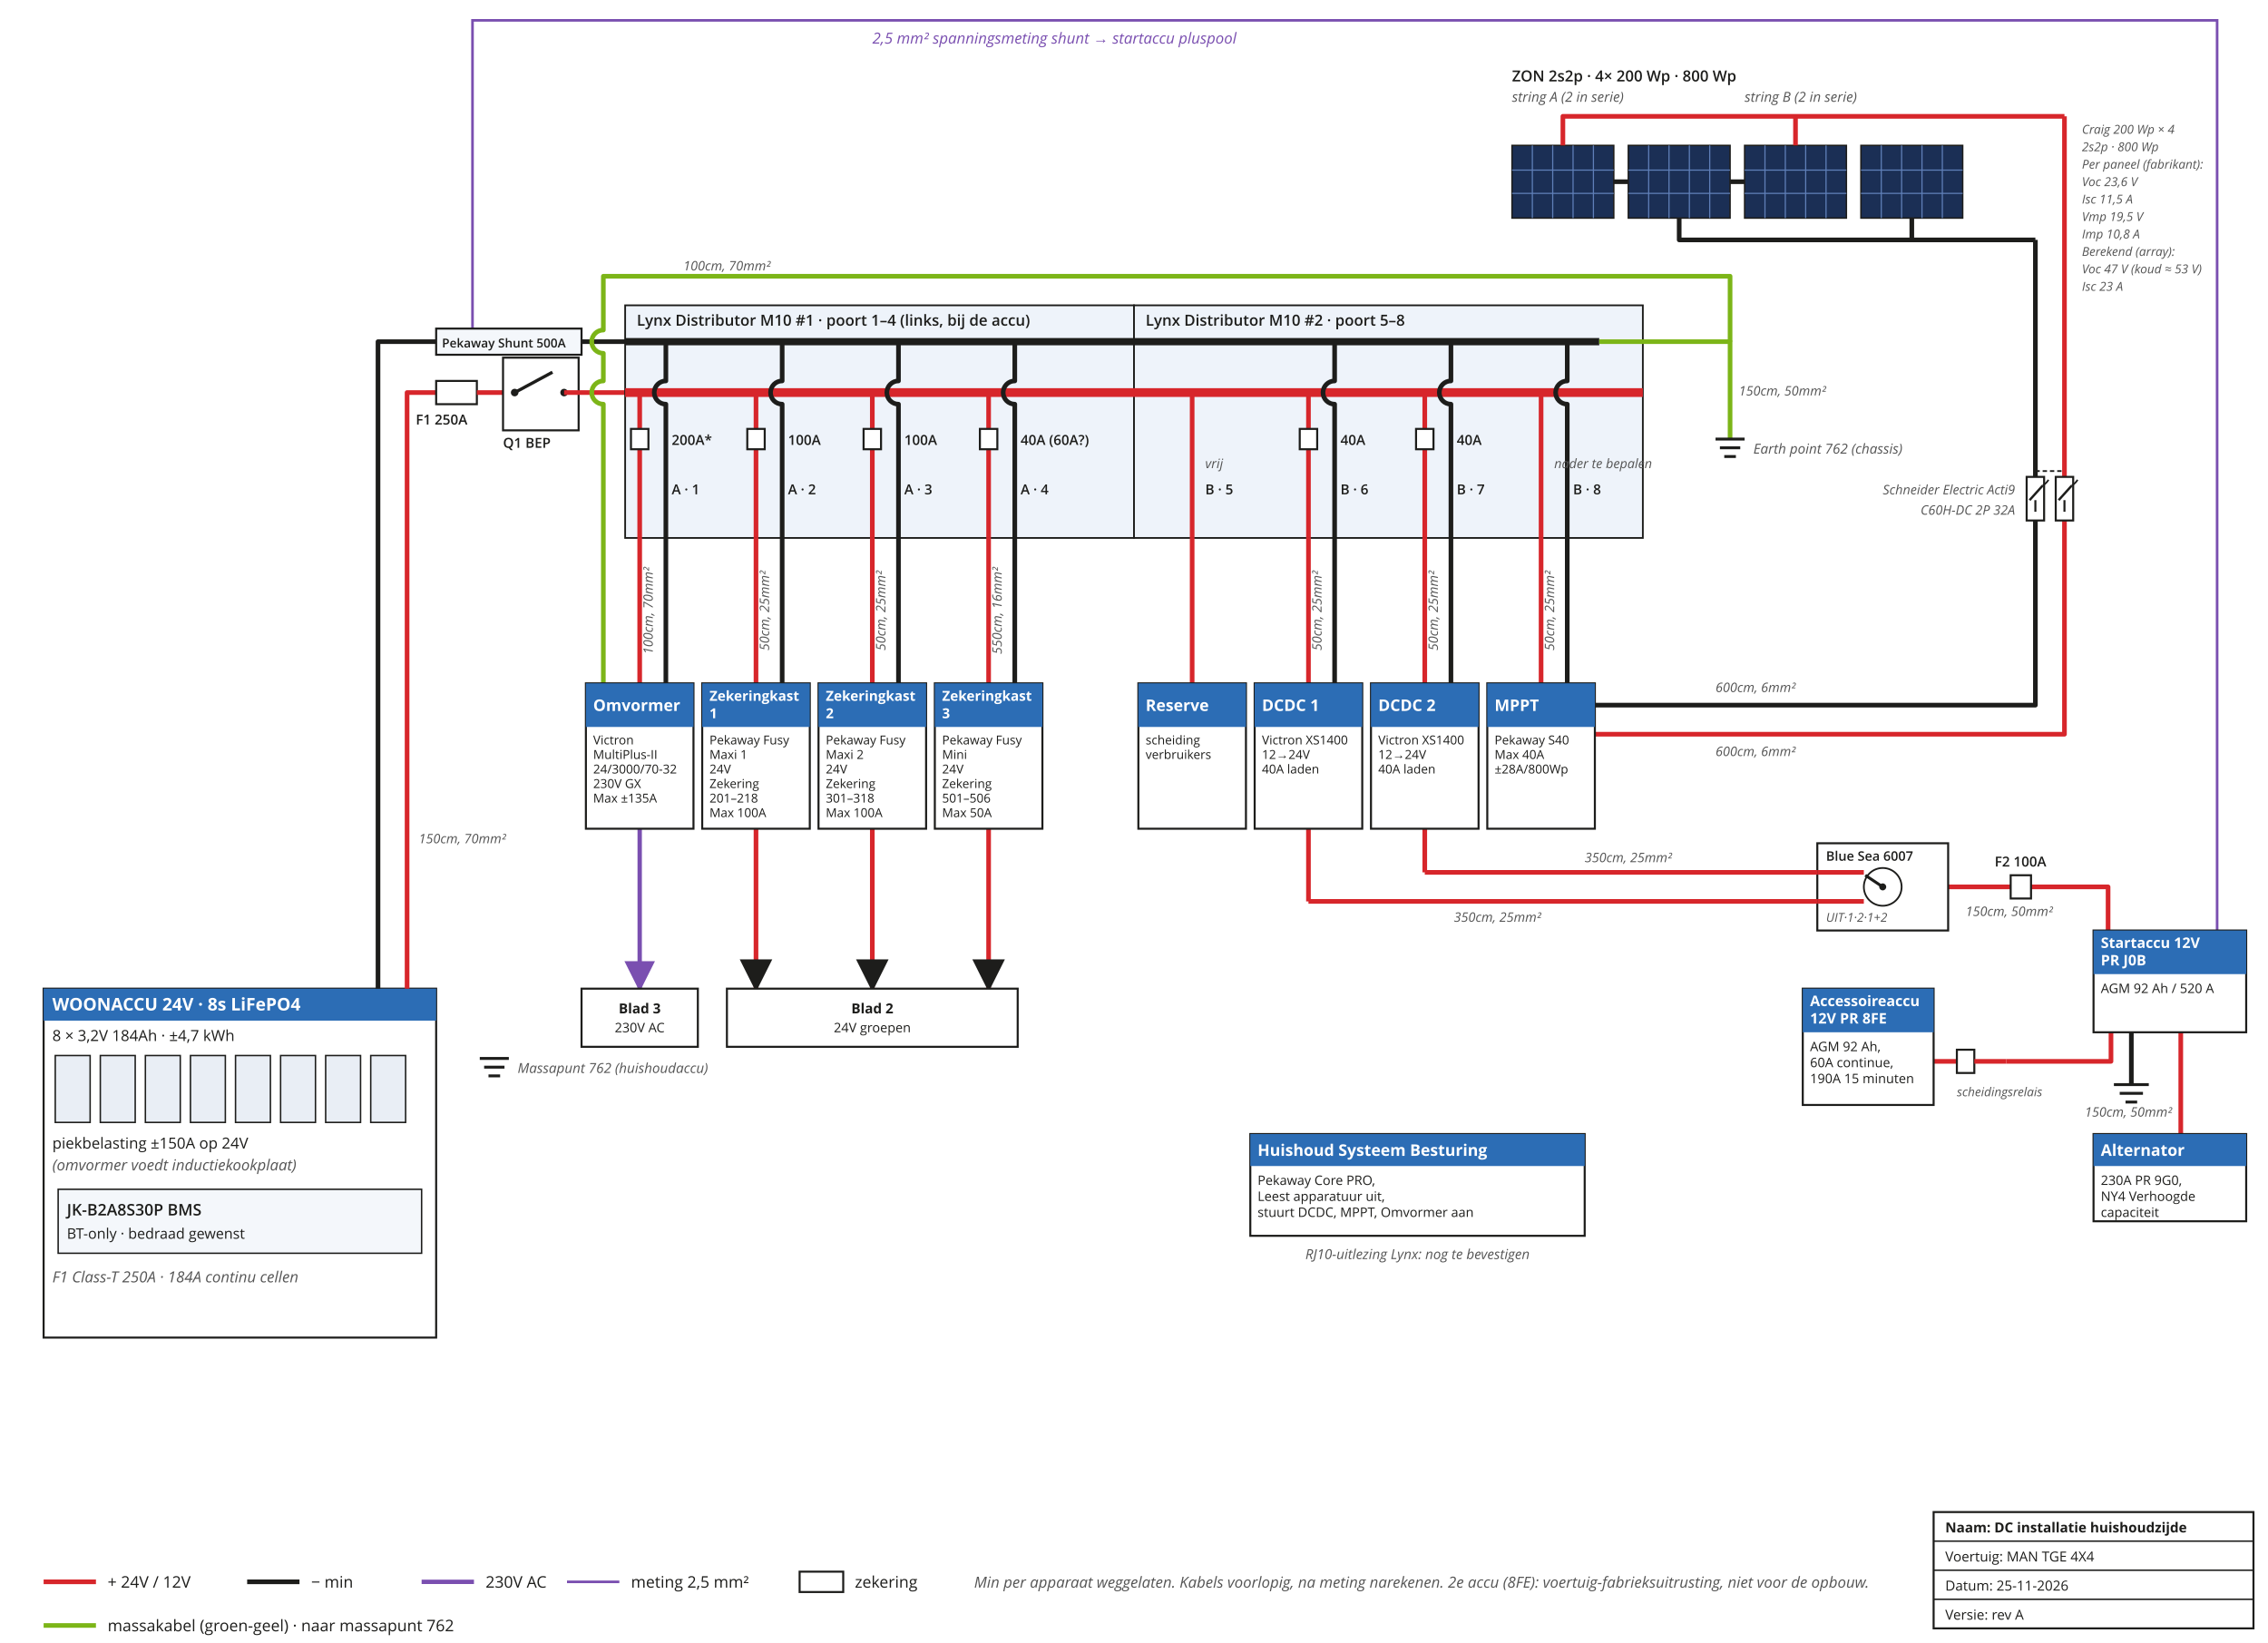
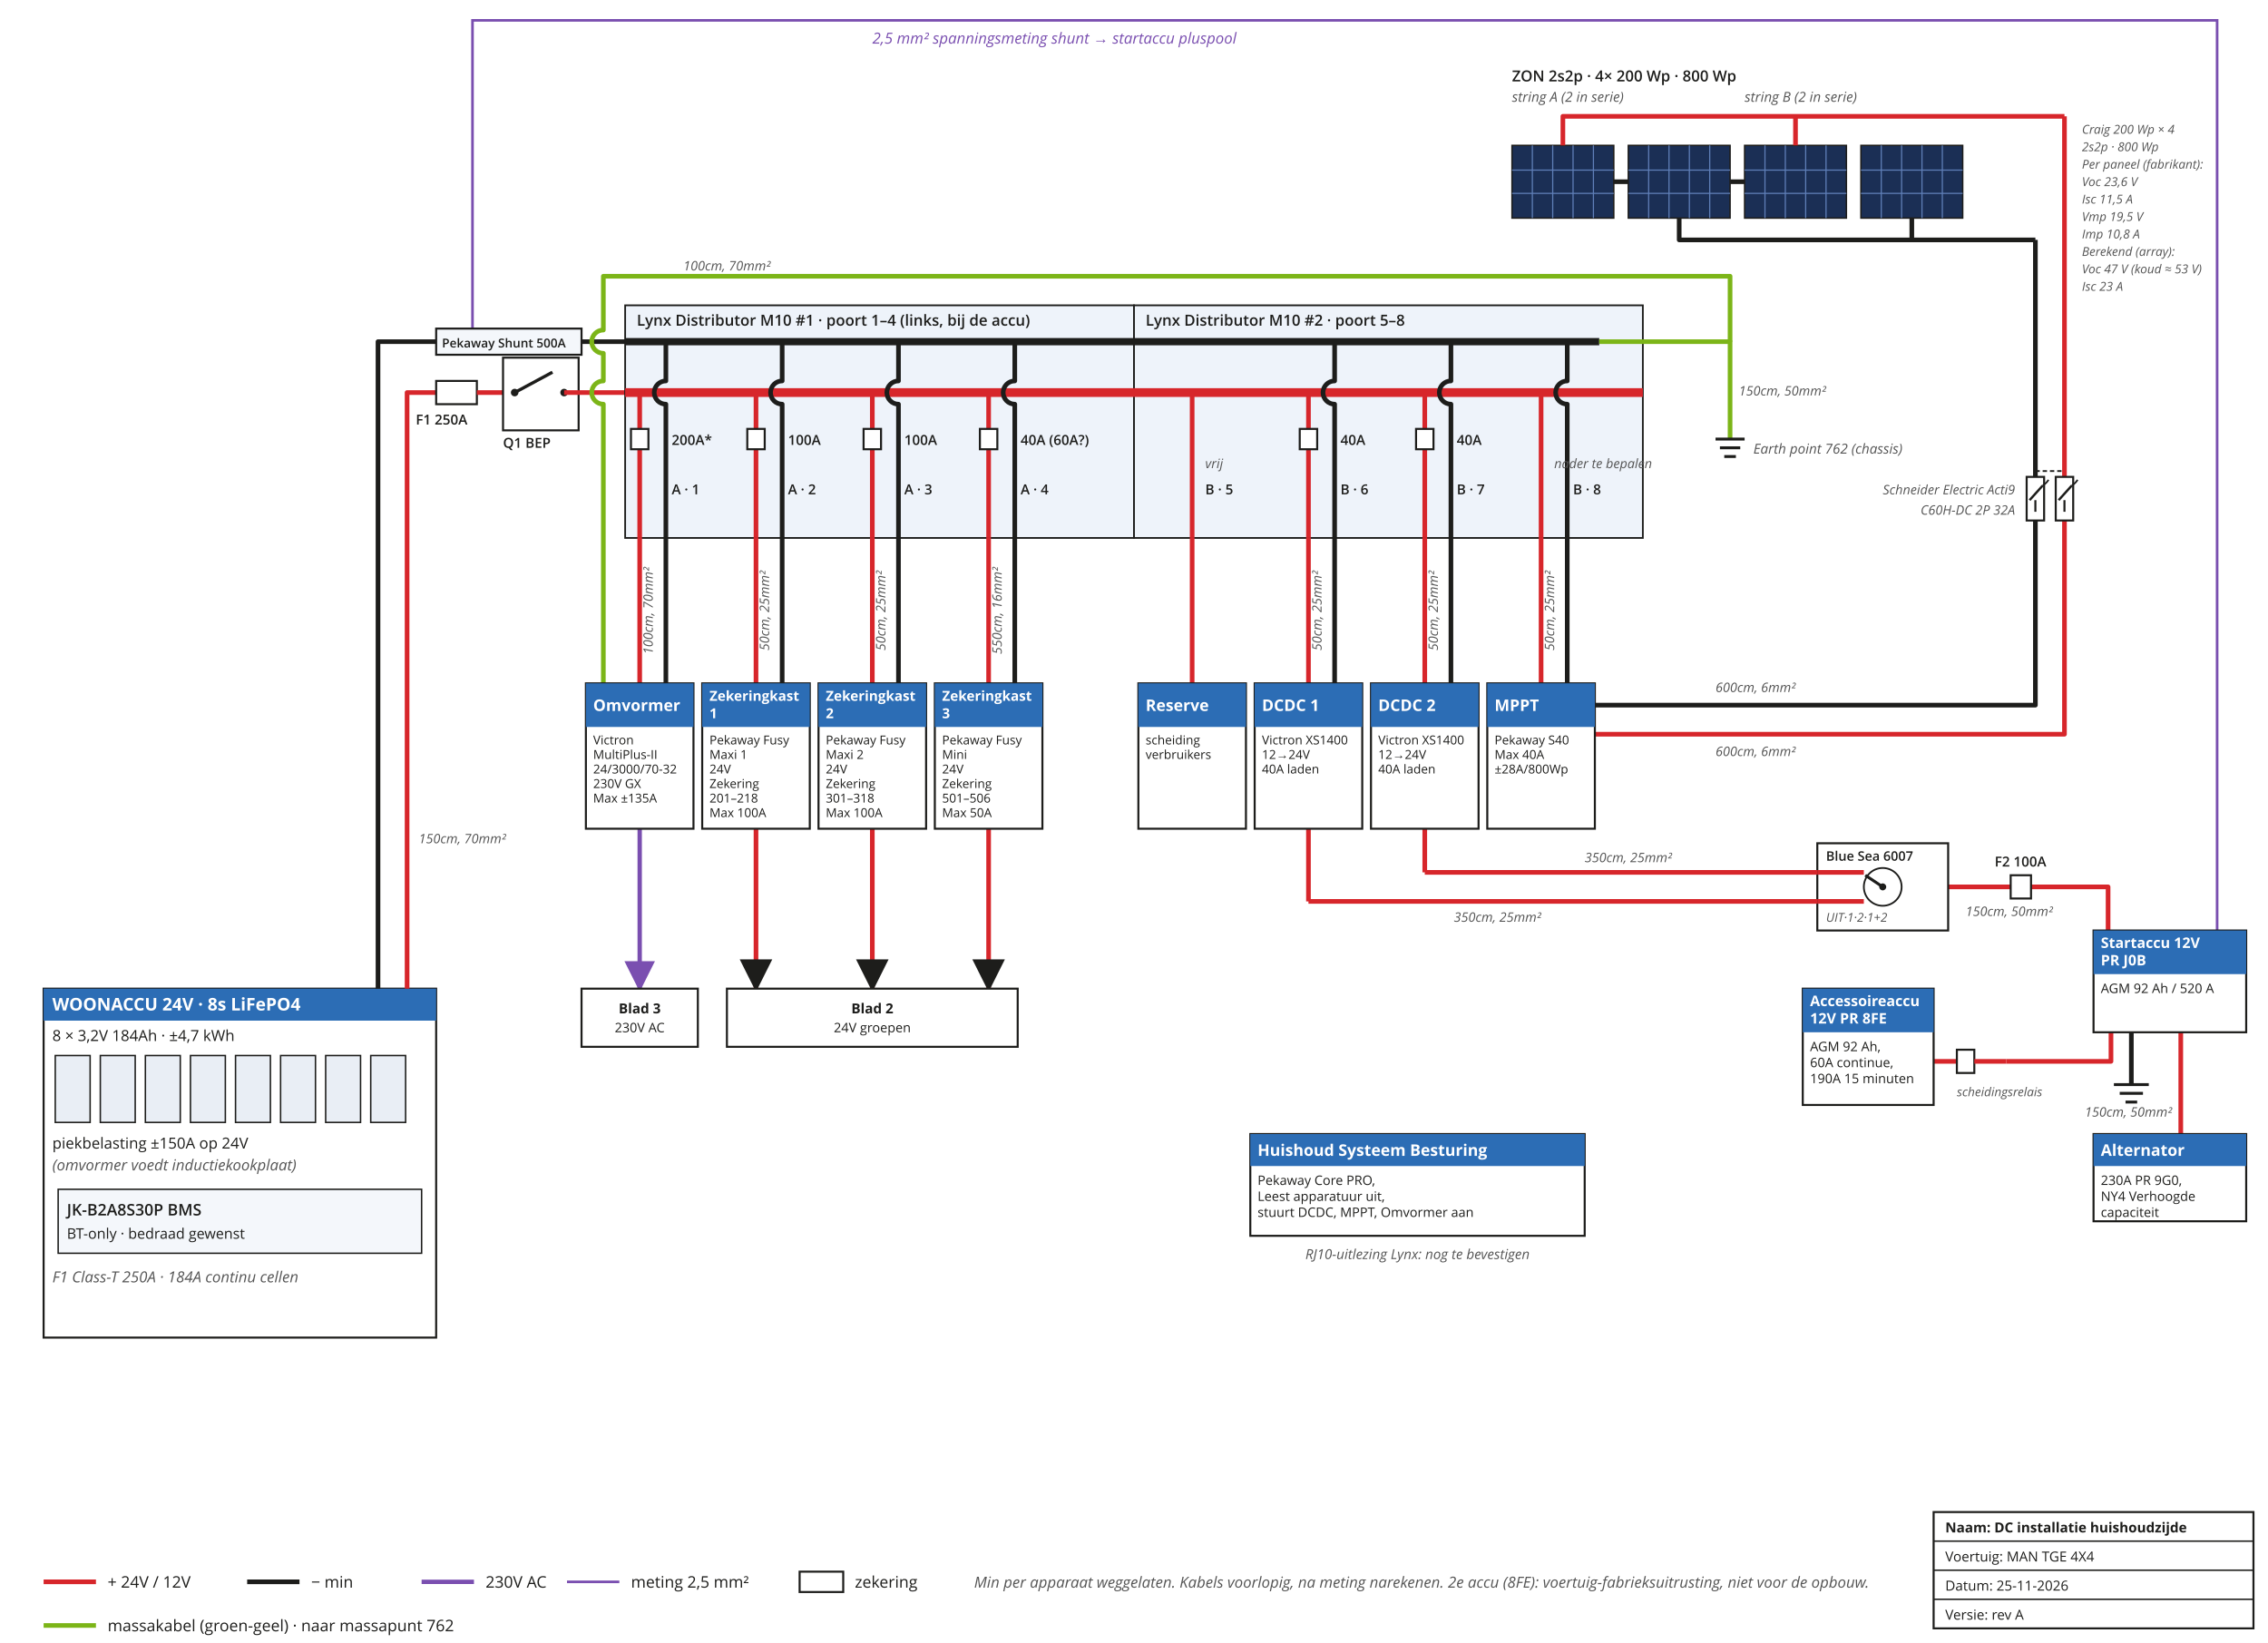
<svg xmlns="http://www.w3.org/2000/svg" viewBox="0 0 1560 1130" role="img" aria-label="Blad 1 energie en laden: woonaccu links onder, Lynx A en B midden met poorten 1 tot 8, zon 2s2p rechtsboven, 12V voertuigdelen rechts.">
  <rect width="100%" height="100%" fill="#fff" />
  <defs>
    <style>.p{stroke:#d7262b;stroke-width:3.2;fill:none;stroke-linejoin:round}
.n{stroke:#1d1d1b;stroke-width:3.2;fill:none;stroke-linejoin:round}
.ac{stroke:#7a4fb0;stroke-width:3;fill:none}
.box{fill:#fff;stroke:#1d1d1b;stroke-width:1.4}
.hd{fill:#2c6db5}
.ht{fill:#fff;font:700 12px 'Open Sans',Arial,sans-serif}
.bt{fill:#1d1d1b;font:400 11px 'Open Sans',Arial,sans-serif}
.lb{fill:#1d1d1b;font:600 11px 'Open Sans',Arial,sans-serif}
.cb{fill:#555;font:italic 400 10.5px 'Open Sans',Arial,sans-serif}
.fz{fill:#fff;stroke:#1d1d1b;stroke-width:1.4}
.fr{fill:#eef3fa;stroke:#1d1d1b;stroke-width:1.2}
.pv{fill:#1b2f55;stroke:#1d1d1b}
</style>
    <marker id="ar" viewBox="0 0 10 10" refX="9" refY="5" markerWidth="7" markerHeight="7" orient="auto-start-reverse">
      <path d="M0 0L10 5L0 10z" fill="#1d1d1b" />
    </marker>
    <marker id="arp" viewBox="0 0 10 10" refX="9" refY="5" markerWidth="7" markerHeight="7" orient="auto-start-reverse">
      <path d="M0 0L10 5L0 10z" fill="#7a4fb0" />
    </marker>
    <g id="pvp">
      <rect width="70" height="50" class="pv" />
      <path d="M0 17H70M0 33H70M14 0V50M28 0V50M42 0V50M56 0V50" stroke="#5f7fb8" stroke-width=".8" />
    </g>
  </defs>
  <g transform="translate(0,40)">
    <use href="#pvp" x="1040" y="60" />
    <use href="#pvp" x="1120" y="60" />
    <use href="#pvp" x="1200" y="60" />
    <use href="#pvp" x="1280" y="60" />
    <path d="M1110 85H1120" class="n" />
    <path d="M1190 85H1200" class="n" />
    <path d="M1075 60V40H1420" class="p" />
    <path d="M1155 110V125H1400" class="n" />
    <path d="M1235 60V40" class="p" />
    <path d="M1315 110V125" class="n" />
    <text x="1432" y="52" class="cb" style="font-size:8.5px">Craig 200 Wp × 4</text>
    <text x="1432" y="64" class="cb" style="font-size:8.5px">2s2p · 800 Wp</text>
    <text x="1432" y="76" class="cb" style="font-size:8.5px">Per paneel (fabrikant):</text>
    <text x="1432" y="88" class="cb" style="font-size:8.5px">Voc 23,6 V</text>
    <text x="1432" y="100" class="cb" style="font-size:8.5px">Isc 11,5 A</text>
    <text x="1432" y="112" class="cb" style="font-size:8.5px">Vmp 19,5 V</text>
    <text x="1432" y="124" class="cb" style="font-size:8.5px">Imp 10,8 A</text>
    <text x="1432" y="136" class="cb" style="font-size:8.5px">Berekend (array):</text>
    <text x="1432" y="148" class="cb" style="font-size:8.5px">Voc 47 V (koud ≈ 53 V)</text>
    <text x="1432" y="160" class="cb" style="font-size:8.5px">Isc 23 A</text>
    <text x="1040" y="30" class="cb" style="font-size:9.5px">string A (2 in serie)</text>
    <text x="1200" y="30" class="cb" style="font-size:9.5px">string B (2 in serie)</text>
    <text x="1040" y="16" class="lb" style="font-size:10.5px">ZON 2s2p · 4× 200 Wp · 800 Wp</text>
    <path d="M1420 40V465H1097" class="p" />
    <text x="1180" y="480" class="cb" style="font-size:9px">600cm, 6mm²</text>
    <path d="M1400 125V445H1097" class="n" />
    <text x="1180" y="436" class="cb" style="font-size:9px">600cm, 6mm²</text>
    <path d="M1400 284H1420" stroke="#1d1d1b" stroke-width="1.2" stroke-dasharray="3 2" />
    <rect x="1394" y="288" width="12" height="30" fill="#fff" stroke="#1d1d1b" stroke-width="1.4" />
    <path d="M1400 312V304" stroke="#1d1d1b" stroke-width="1.4" />
    <path d="M1396 304L1405 294" stroke="#1d1d1b" stroke-width="1.6" />
    <path d="M1405 294Q1408 292 1409 290" stroke="#1d1d1b" stroke-width="1.2" fill="none" />
    <rect x="1414" y="288" width="12" height="30" fill="#fff" stroke="#1d1d1b" stroke-width="1.4" />
    <path d="M1420 312V304" stroke="#1d1d1b" stroke-width="1.4" />
    <path d="M1416 304L1425 294" stroke="#1d1d1b" stroke-width="1.6" />
    <path d="M1425 294Q1428 292 1429 290" stroke="#1d1d1b" stroke-width="1.2" fill="none" />
    <text x="1386" y="300" class="cb" style="font-size:9px" text-anchor="end">Schneider Electric Acti9</text>
    <text x="1386" y="314" class="cb" style="font-size:9px" text-anchor="end">C60H-DC 2P 32A</text>
    <path d="M325 187V-26H1525V600" stroke="#7a4fb0" stroke-width="1.8" fill="none" />
    <text x="600" y="-10" class="cb" style="fill:#7a4fb0">2,5 mm² spanningsmeting shunt → startaccu pluspool</text>
    <rect x="30" y="640" width="270" height="240" class="box" />
    <rect x="30" y="640" width="270" height="22" class="hd" />
    <text x="36" y="655" class="ht">WOONACCU 24V · 8s LiFePO4</text>
    <text x="36" y="676" class="bt" style="font-size:10.5px">8 × 3,2V 184Ah · ±4,7 kWh</text>
    <rect x="38" y="686" width="24" height="46" fill="#e9eef5" stroke="#1d1d1b" />
    <rect x="69" y="686" width="24" height="46" fill="#e9eef5" stroke="#1d1d1b" />
    <rect x="100" y="686" width="24" height="46" fill="#e9eef5" stroke="#1d1d1b" />
    <rect x="131" y="686" width="24" height="46" fill="#e9eef5" stroke="#1d1d1b" />
    <rect x="162" y="686" width="24" height="46" fill="#e9eef5" stroke="#1d1d1b" />
    <rect x="193" y="686" width="24" height="46" fill="#e9eef5" stroke="#1d1d1b" />
    <rect x="224" y="686" width="24" height="46" fill="#e9eef5" stroke="#1d1d1b" />
    <rect x="255" y="686" width="24" height="46" fill="#e9eef5" stroke="#1d1d1b" />
    <text x="36" y="750" class="bt" style="font-size:10.5px">piekbelasting ±150A op 24V</text>
    <text x="36" y="765" class="cb">(omvormer voedt inductiekookplaat)</text>
    <rect x="40" y="778" width="250" height="44" fill="#f4f7fb" stroke="#1d1d1b" />
    <text x="46" y="796" class="lb">JK-B2A8S30P BMS</text>
    <text x="46" y="812" class="bt" style="font-size:10px">BT-only · bedraad gewenst</text>
    <text x="36" y="842" class="cb">F1 Class-T 250A · 184A continu cellen</text>
    <path d="M260 640V195H300" class="n" />
    <path d="M280 640V230H300" class="p" />
    <text x="288" y="540" class="cb" style="font-size:9px">150cm, 70mm²</text>
    <path d="M400 195H430" class="n" />
    <rect x="300" y="186" width="100" height="18" class="box" style="fill:#f4f7fb" />
    <text x="304" y="199" class="lb" style="font-size:8.5px">Pekaway Shunt 500A</text>
    <rect x="300" y="222" width="28" height="16" class="fz" />
    <text x="286" y="252" class="lb" style="font-size:9.5px">F1 250A</text>
    <path d="M328 230H346" class="p" />
    <rect x="346" y="206" width="52" height="50" fill="none" stroke="#1d1d1b" stroke-width="1.4" />
    <circle cx="354" cy="230" r="2.6" fill="#1d1d1b" />
    <circle cx="388" cy="230" r="2.6" fill="#1d1d1b" />
    <path d="M354 230L380 216" stroke="#1d1d1b" stroke-width="2.2" />
    <path d="M388 230H430" class="p" />
    <text x="346" y="268" class="lb" style="font-size:9.5px">Q1 BEP</text>
    <rect x="430" y="170" width="350" height="160" class="fr" />
    <text x="438" y="184" class="lb" style="font-size:10.5px">Lynx Distributor M10 #1 · poort 1–4 (links, bij de accu)</text>
    <rect x="780" y="170" width="350" height="160" class="fr" />
    <text x="788" y="184" class="lb" style="font-size:10.5px">Lynx Distributor M10 #2 · poort 5–8</text>
    <path d="M430 195H1100" class="n" style="stroke-width:5" />
    <path d="M430 230H1130" class="p" style="stroke-width:6" />
    <path d="M1100 195H1190V262" style="stroke:#7CB518;stroke-width:3.2;fill:none;stroke-linejoin:round" />
    <text x="1196" y="232" class="cb" style="font-size:9px">150cm, 50mm²</text>
    <path d="M1180 262H1200M1183 268H1197M1186 274H1194" stroke="#1d1d1b" stroke-width="2" />
    <text x="1206" y="272" class="cb" style="font-size:9.5px">Earth point 762 (chassis)</text>
-     <path d="M330 688H350M333 694H347M336 700H344" stroke="#1d1d1b" stroke-width="2" />
-     <text x="356" y="698" class="cb" style="font-size:9.5px">Massapunt 762 (huishoudaccu)</text>
    <path d="M458 430V238a8 8 0 0 1 0-16V195" class="n" />
    <path d="M538 430V238a8 8 0 0 1 0-16V195" class="n" />
    <path d="M618 430V238a8 8 0 0 1 0-16V195" class="n" />
    <path d="M698 430V238a8 8 0 0 1 0-16V195" class="n" />
    <path d="M918 430V238a8 8 0 0 1 0-16V195" class="n" />
    <path d="M998 430V238a8 8 0 0 1 0-16V195" class="n" />
    <path d="M1078 430V238a8 8 0 0 1 0-16V195" class="n" />
    <path d="M415 430V238a8 8 0 0 1 0-16V203a8 8 0 0 1 0-16V150H1190V195" style="stroke:#7CB518;stroke-width:3.2;fill:none;stroke-linejoin:round" />
    <text x="470" y="146" class="cb" style="font-size:9px">100cm, 70mm²</text>
    <path d="M440 230V330" class="p" />
    <rect x="434" y="255" width="12" height="14" class="fz" />
    <text x="462" y="266" class="lb" style="font-size:9.5px">200A*</text>
    <text x="462" y="300" class="lb" style="font-size:9.5px">A · 1</text>
    <path d="M440 330V430" class="p" />
    <path d="M520 230V330" class="p" />
    <rect x="514" y="255" width="12" height="14" class="fz" />
    <text x="542" y="266" class="lb" style="font-size:9.5px">100A</text>
    <text x="542" y="300" class="lb" style="font-size:9.5px">A · 2</text>
    <path d="M520 330V430" class="p" />
    <path d="M600 230V330" class="p" />
    <rect x="594" y="255" width="12" height="14" class="fz" />
    <text x="622" y="266" class="lb" style="font-size:9.5px">100A</text>
    <text x="622" y="300" class="lb" style="font-size:9.5px">A · 3</text>
    <path d="M600 330V430" class="p" />
    <path d="M680 230V330" class="p" />
    <rect x="674" y="255" width="12" height="14" class="fz" />
    <text x="702" y="266" class="lb" style="font-size:9.5px">40A (60A?)</text>
    <text x="702" y="300" class="lb" style="font-size:9.5px">A · 4</text>
    <path d="M680 330V430" class="p" />
    <path d="M820 230V330" class="p" />
    <text x="829" y="282" class="cb" style="font-size:9px">vrij</text>
    <text x="829" y="300" class="lb" style="font-size:9.5px">B · 5</text>
    <path d="M820 330V430" class="p" />
    <path d="M900 230V330" class="p" />
    <rect x="894" y="255" width="12" height="14" class="fz" />
    <text x="922" y="266" class="lb" style="font-size:9.5px">40A</text>
    <text x="922" y="300" class="lb" style="font-size:9.5px">B · 6</text>
    <path d="M900 330V430" class="p" />
    <path d="M980 230V330" class="p" />
    <rect x="974" y="255" width="12" height="14" class="fz" />
    <text x="1002" y="266" class="lb" style="font-size:9.5px">40A</text>
    <text x="1002" y="300" class="lb" style="font-size:9.5px">B · 7</text>
    <path d="M980 330V430" class="p" />
    <path d="M1060 230V330" class="p" />
    <text x="1069" y="282" class="cb" style="font-size:9px">nader te bepalen</text>
    <text x="1082" y="300" class="lb" style="font-size:9.5px">B · 8</text>
    <path d="M1060 330V430" class="p" />
    <path d="M440 530V640" class="ac" marker-end="url(#arp)" />
    <path d="M520 530V640" class="p" marker-end="url(#ar)" />
    <path d="M600 530V640" class="p" marker-end="url(#ar)" />
    <path d="M680 530V640" class="p" marker-end="url(#ar)" />
    <path d="M1450 600V570H1340" class="p" />
    <rect x="1383" y="562" width="14" height="16" class="fz" />
    <text x="1372" y="556" class="lb" style="font-size:9.5px">F2 100A</text>
    <text x="1352" y="590" class="cb" style="font-size:9px">150cm, 50mm²</text>
    <rect x="1250" y="540" width="90" height="60" class="box" />
    <circle cx="1295" cy="570" r="13" fill="#fff" stroke="#1d1d1b" stroke-width="1.2" />
    <circle cx="1295" cy="570" r="2.4" fill="#1d1d1b" />
    <path d="M1295 570L1283 562" stroke="#1d1d1b" stroke-width="2" />
    <text x="1256" y="552" class="lb" style="font-size:9px">Blue Sea 6007</text>
    <text x="1256" y="594" class="cb" style="font-size:8.5px">UIT·1·2·1+2</text>
    <path d="M1250 560H1282" class="p" />
    <path d="M1250 580H1282" class="p" />
    <path d="M980 560V530" class="p" />
    <path d="M980 560H1250" class="p" />
    <path d="M900 580V530" class="p" />
    <path d="M900 580H1250" class="p" />
    <text x="1090" y="553" class="cb" style="font-size:9px">350cm, 25mm²</text>
    <text x="1000" y="594" class="cb" style="font-size:9px">350cm, 25mm²</text>
    <path d="M1330 690H1346" class="p" />
    <rect x="1346" y="682" width="12" height="16" class="fz" />
    <path d="M1358 690H1380" class="p" />
    <text x="1346" y="714" class="cb" style="font-size:8.5px">scheidingsrelais</text>
    <path d="M1380 690H1452V670" class="p" />
    <path d="M1466 670V706" class="n" />
    <path d="M1454 706H1478M1458 712H1474M1462 718H1470" stroke="#1d1d1b" stroke-width="2" />
    <path d="M1500 740V670" class="p" />
    <text x="1494" y="728" text-anchor="end" class="cb" style="font-size:9px">150cm, 50mm²</text>
    <text x="975" y="826" class="cb" text-anchor="middle" style="font-size:9.5px">RJ10-uitlezing Lynx: nog te bevestigen</text>
    <g transform="translate(30,1040)">
      <path d="M0 8H36" class="p" />
      <text x="44" y="12" class="bt">+ 24V / 12V</text>
      <path d="M140 8H176" class="n" />
      <text x="184" y="12" class="bt">− min</text>
      <path d="M260 8H296" class="ac" />
      <text x="304" y="12" class="bt">230V AC</text>
      <path d="M360 8H396" stroke="#7a4fb0" stroke-width="1.8" />
      <text x="404" y="12" class="bt">meting 2,5 mm²</text>
      <rect x="520" y="1" width="30" height="14" class="fz" />
      <text x="558" y="12" class="bt">zekering</text>
      <path d="M0 38H36" style="stroke:#7CB518;stroke-width:3.2;fill:none;stroke-linejoin:round" />
      <text x="44" y="42" class="bt">massakabel (groen-geel) · naar massapunt 762</text>
      <text x="640" y="12" class="cb">Min per apparaat weggelaten. Kabels voorlopig, na meting narekenen. 2e accu (8FE): voertuig-fabrieksuitrusting, niet voor de opbouw.</text>
    </g>
    <rect x="403" y="430" width="74" height="100" class="box" />
    <rect x="403" y="430" width="74" height="30" class="hd" />
    <text x="408" y="449" class="ht" style="font-size:11px">Omvormer</text>
    <text x="408" y="472" class="bt" style="font-size:8.5px">Victron</text>
    <text x="408" y="482" class="bt" style="font-size:8.5px">MultiPlus-II</text>
    <text x="408" y="492" class="bt" style="font-size:8.5px">24/3000/70-32</text>
    <text x="408" y="502" class="bt" style="font-size:8.5px">230V GX</text>
    <text x="408" y="512" class="bt" style="font-size:8.5px">Max ±135A</text>
    <rect x="483" y="430" width="74" height="100" class="box" />
    <rect x="483" y="430" width="74" height="30" class="hd" />
    <text x="488" y="442" class="ht" style="font-size:9.5px">Zekeringkast</text>
    <text x="488" y="454" class="ht" style="font-size:9.5px">1</text>
    <text x="488" y="472" class="bt" style="font-size:8.5px">Pekaway Fusy</text>
    <text x="488" y="482" class="bt" style="font-size:8.5px">Maxi 1</text>
    <text x="488" y="492" class="bt" style="font-size:8.5px">24V</text>
    <text x="488" y="502" class="bt" style="font-size:8.5px">Zekering</text>
    <text x="488" y="512" class="bt" style="font-size:8.5px">201–218</text>
    <text x="488" y="522" class="bt" style="font-size:8.5px">Max 100A</text>
    <rect x="563" y="430" width="74" height="100" class="box" />
    <rect x="563" y="430" width="74" height="30" class="hd" />
    <text x="568" y="442" class="ht" style="font-size:9.5px">Zekeringkast</text>
    <text x="568" y="454" class="ht" style="font-size:9.5px">2</text>
    <text x="568" y="472" class="bt" style="font-size:8.5px">Pekaway Fusy</text>
    <text x="568" y="482" class="bt" style="font-size:8.5px">Maxi 2</text>
    <text x="568" y="492" class="bt" style="font-size:8.5px">24V</text>
    <text x="568" y="502" class="bt" style="font-size:8.5px">Zekering</text>
    <text x="568" y="512" class="bt" style="font-size:8.5px">301–318</text>
    <text x="568" y="522" class="bt" style="font-size:8.5px">Max 100A</text>
    <rect x="643" y="430" width="74" height="100" class="box" />
    <rect x="643" y="430" width="74" height="30" class="hd" />
    <text x="648" y="442" class="ht" style="font-size:9.5px">Zekeringkast</text>
    <text x="648" y="454" class="ht" style="font-size:9.5px">3</text>
    <text x="648" y="472" class="bt" style="font-size:8.5px">Pekaway Fusy</text>
    <text x="648" y="482" class="bt" style="font-size:8.5px">Mini</text>
    <text x="648" y="492" class="bt" style="font-size:8.5px">24V</text>
    <text x="648" y="502" class="bt" style="font-size:8.5px">Zekering</text>
    <text x="648" y="512" class="bt" style="font-size:8.5px">501–506</text>
    <text x="648" y="522" class="bt" style="font-size:8.5px">Max 50A</text>
    <rect x="783" y="430" width="74" height="100" class="box" />
    <rect x="783" y="430" width="74" height="30" class="hd" />
    <text x="788" y="449" class="ht" style="font-size:11px">Reserve</text>
    <text x="788" y="472" class="bt" style="font-size:8.5px">scheiding</text>
    <text x="788" y="482" class="bt" style="font-size:8.5px">verbruikers</text>
    <rect x="863" y="430" width="74" height="100" class="box" />
    <rect x="863" y="430" width="74" height="30" class="hd" />
    <text x="868" y="449" class="ht" style="font-size:11px">DCDC 1</text>
    <text x="868" y="472" class="bt" style="font-size:8.5px">Victron XS1400</text>
    <text x="868" y="482" class="bt" style="font-size:8.5px">12→24V</text>
    <text x="868" y="492" class="bt" style="font-size:8.5px">40A laden</text>
    <rect x="943" y="430" width="74" height="100" class="box" />
    <rect x="943" y="430" width="74" height="30" class="hd" />
    <text x="948" y="449" class="ht" style="font-size:11px">DCDC 2</text>
    <text x="948" y="472" class="bt" style="font-size:8.5px">Victron XS1400</text>
    <text x="948" y="482" class="bt" style="font-size:8.5px">12→24V</text>
    <text x="948" y="492" class="bt" style="font-size:8.5px">40A laden</text>
    <rect x="1023" y="430" width="74" height="100" class="box" />
    <rect x="1023" y="430" width="74" height="30" class="hd" />
    <text x="1028" y="449" class="ht" style="font-size:11px">MPPT</text>
    <text x="1028" y="472" class="bt" style="font-size:8.5px">Pekaway S40</text>
    <text x="1028" y="482" class="bt" style="font-size:8.5px">Max 40A</text>
    <text x="1028" y="492" class="bt" style="font-size:8.5px">±28A/800Wp</text>
    <text transform="translate(449,380) rotate(-90)" text-anchor="middle" class="cb" style="font-size:9px">100cm, 70mm²</text>
    <text transform="translate(529,380) rotate(-90)" text-anchor="middle" class="cb" style="font-size:9px">50cm, 25mm²</text>
    <text transform="translate(609,380) rotate(-90)" text-anchor="middle" class="cb" style="font-size:9px">50cm, 25mm²</text>
    <text transform="translate(689,380) rotate(-90)" text-anchor="middle" class="cb" style="font-size:9px">550cm, 16mm²</text>
    <text transform="translate(909,380) rotate(-90)" text-anchor="middle" class="cb" style="font-size:9px">50cm, 25mm²</text>
    <text transform="translate(989,380) rotate(-90)" text-anchor="middle" class="cb" style="font-size:9px">50cm, 25mm²</text>
    <text transform="translate(1069,380) rotate(-90)" text-anchor="middle" class="cb" style="font-size:9px">50cm, 25mm²</text>
    <rect x="400" y="640" width="80" height="40" class="box" />
    <text x="440" y="657" text-anchor="middle" class="ht" style="font-size:9.5px;fill:#1d1d1b">Blad 3</text>
    <text x="440" y="670" text-anchor="middle" class="bt" style="font-size:9px">230V AC</text>
    <rect x="500" y="640" width="200" height="40" class="box" />
    <text x="600" y="657" text-anchor="middle" class="ht" style="font-size:9.5px;fill:#1d1d1b">Blad 2</text>
    <text x="600" y="670" text-anchor="middle" class="bt" style="font-size:9px">24V groepen</text>
    <rect x="1440" y="600" width="105" height="70" class="box" />
    <rect x="1440" y="600" width="105" height="30" class="hd" />
    <text x="1445" y="612" class="ht" style="font-size:10px">Startaccu 12V</text>
    <text x="1445" y="624" class="ht" style="font-size:10px">PR J0B</text>
    <text x="1445" y="643" class="bt" style="font-size:9px">AGM 92 Ah / 520 A</text>
    <rect x="1240" y="640" width="90" height="80" class="box" />
    <rect x="1240" y="640" width="90" height="30" class="hd" />
    <text x="1245" y="652" class="ht" style="font-size:10px">Accessoireaccu</text>
    <text x="1245" y="664" class="ht" style="font-size:10px">12V PR 8FE</text>
    <text x="1245" y="683" class="bt" style="font-size:9px">AGM 92 Ah,</text>
    <text x="1245" y="694" class="bt" style="font-size:9px">60A continue,</text>
    <text x="1245" y="705" class="bt" style="font-size:9px">190A 15 minuten</text>
    <rect x="1440" y="740" width="105" height="60" class="box" />
    <rect x="1440" y="740" width="105" height="22" class="hd" />
    <text x="1445" y="755" class="ht" style="font-size:11px">Alternator</text>
    <text x="1445" y="775" class="bt" style="font-size:9px">230A PR 9G0,</text>
    <text x="1445" y="786" class="bt" style="font-size:9px">NY4 Verhoogde</text>
    <text x="1445" y="797" class="bt" style="font-size:9px">capaciteit</text>
    <rect x="860" y="740" width="230" height="70" class="box" />
    <rect x="860" y="740" width="230" height="22" class="hd" />
    <text x="865" y="755" class="ht" style="font-size:11px">Huishoud Systeem Besturing</text>
    <text x="865" y="775" class="bt" style="font-size:9px">Pekaway Core PRO,</text>
    <text x="865" y="786" class="bt" style="font-size:9px">Leest apparatuur uit,</text>
    <text x="865" y="797" class="bt" style="font-size:9px">stuurt DCDC, MPPT, Omvormer aan</text>
  </g>
  <g font-family="Open Sans,Arial,sans-serif">
    <rect x="1330" y="1040" width="220" height="80" fill="#fff" stroke="#1d1d1b" stroke-width="1.4" />
    <path d="M1330 1060H1550M1330 1080H1550M1330 1100H1550" stroke="#1d1d1b" stroke-width="1" />
    <text x="1338" y="1054" font-size="9.5" font-weight="700" fill="#1d1d1b">Naam: DC installatie huishoudzijde</text>
    <text x="1338" y="1074" font-size="9.5" fill="#1d1d1b">Voertuig: MAN TGE 4X4</text>
    <text x="1338" y="1094" font-size="9.5" fill="#1d1d1b">Datum: 25-11-2026</text>
    <text x="1338" y="1114" font-size="9.5" fill="#1d1d1b">Versie: rev A</text>
  </g>
</svg>
